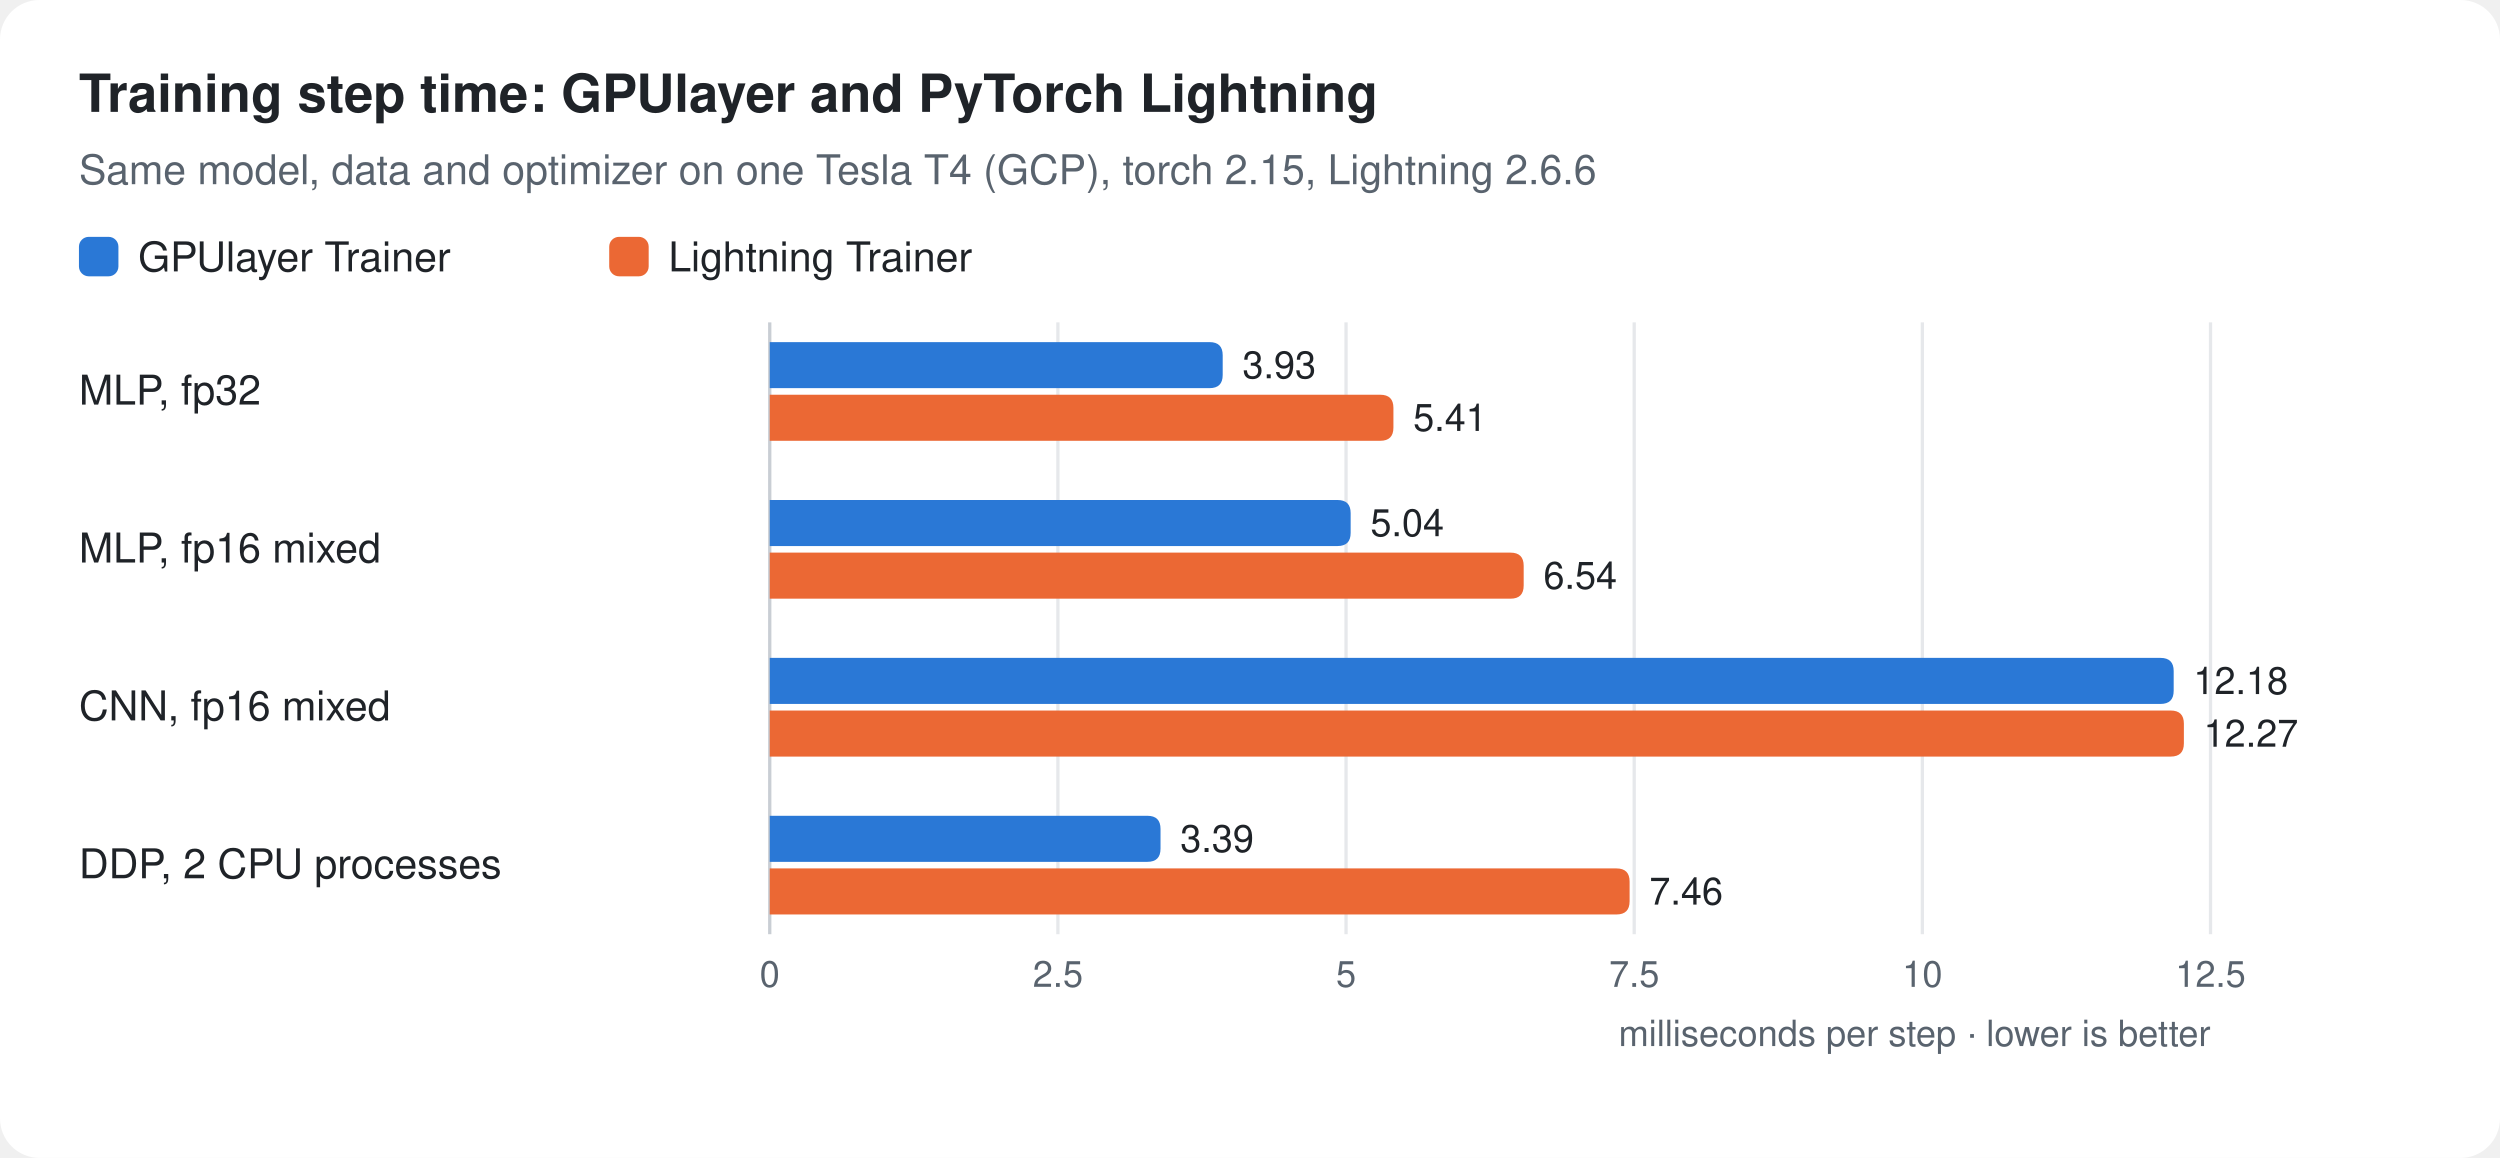
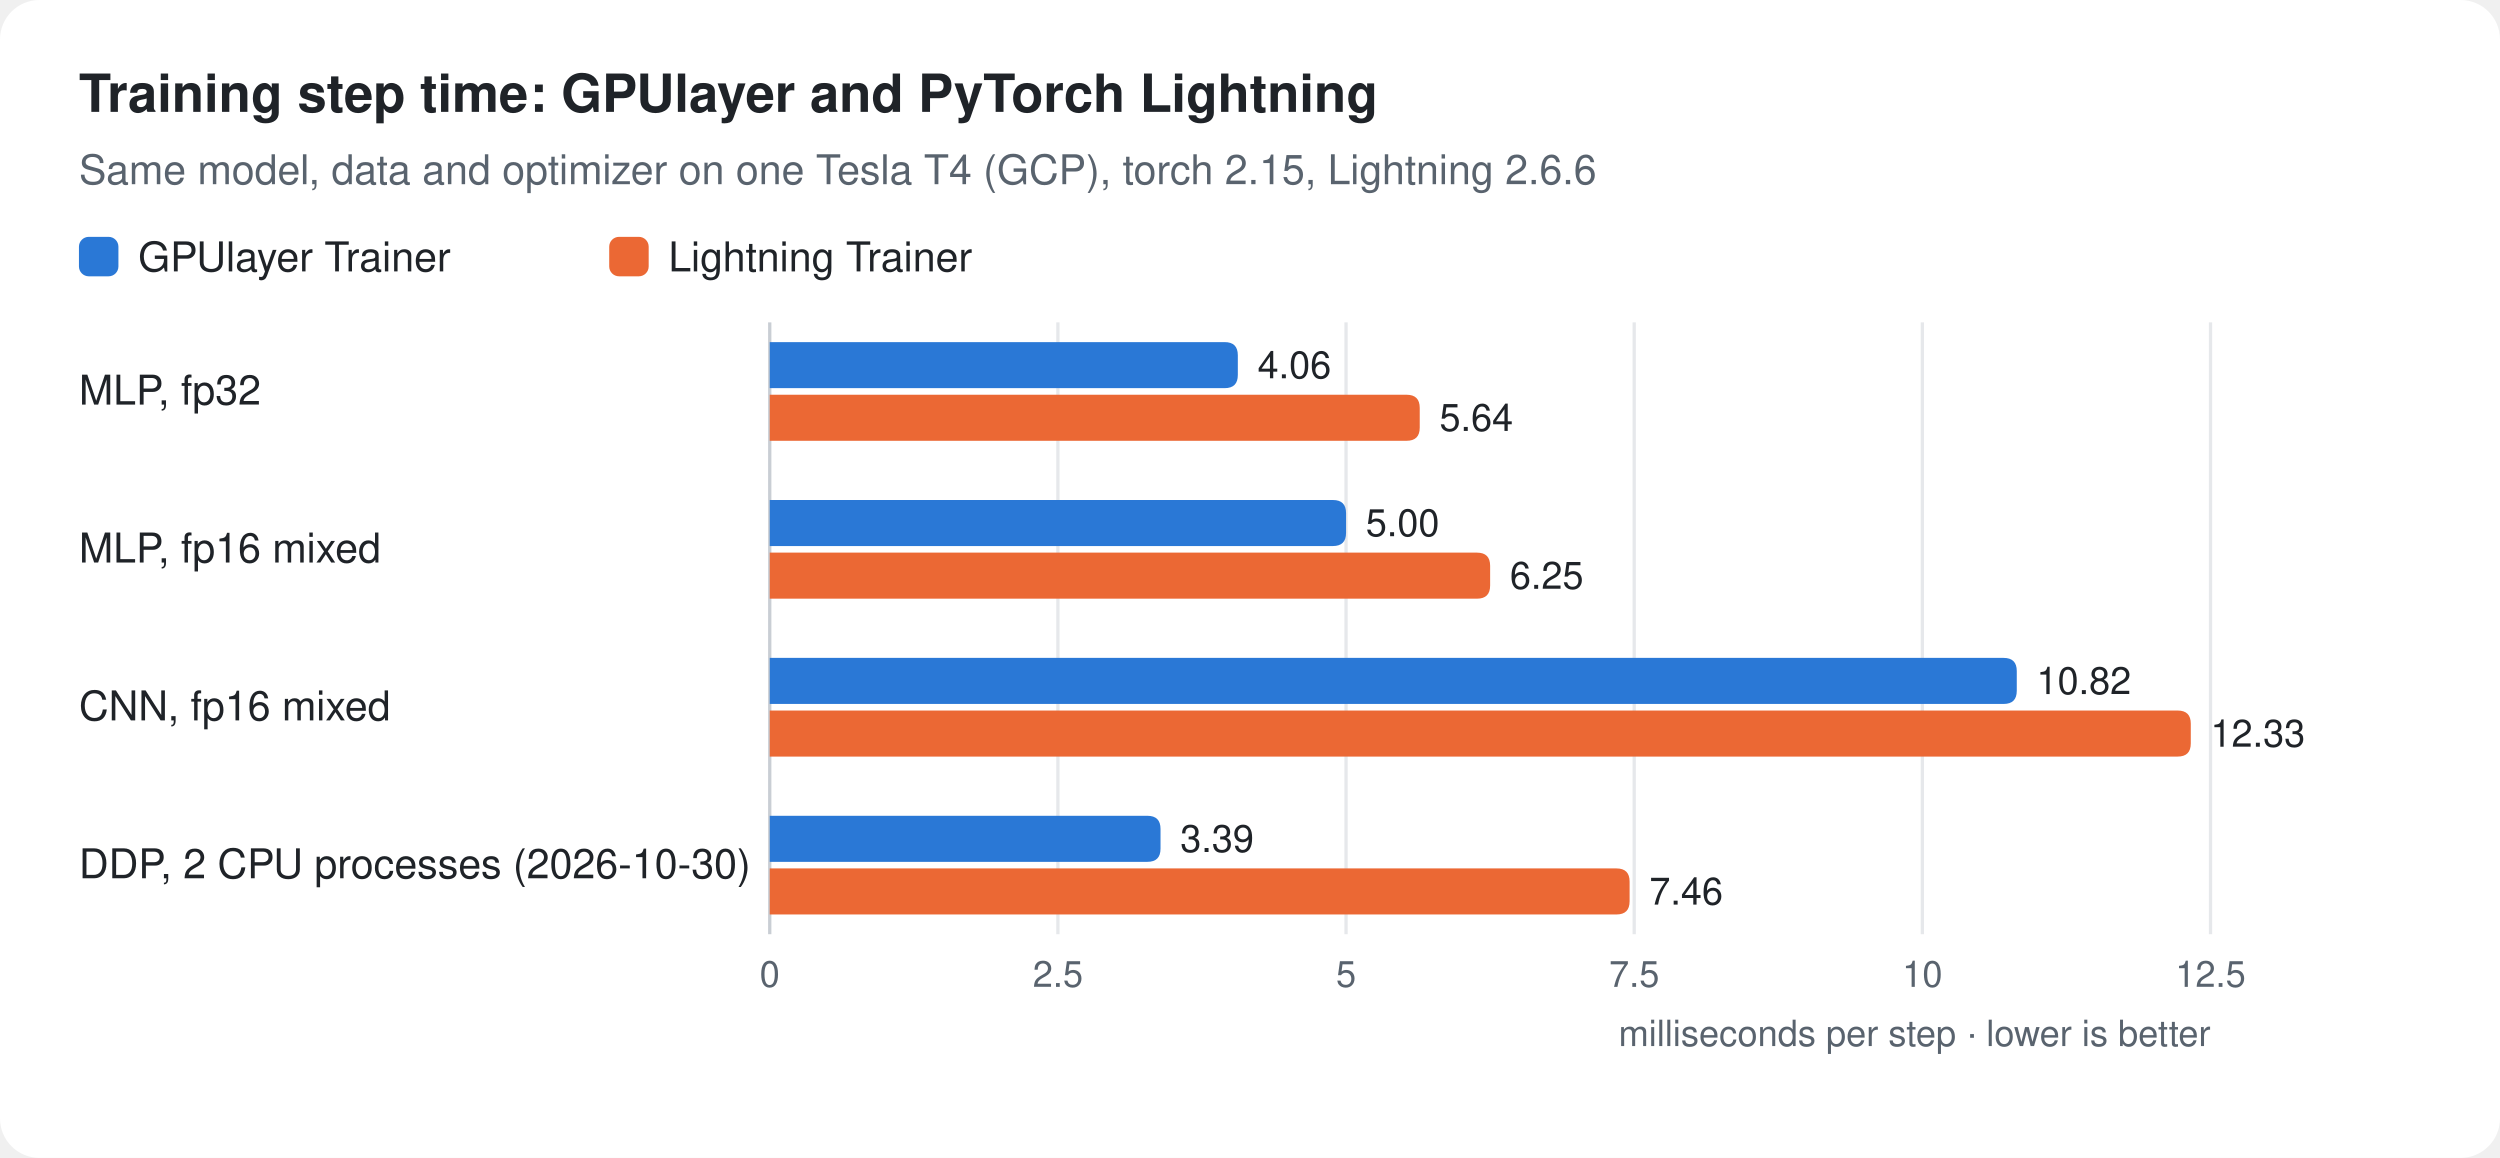
<svg xmlns="http://www.w3.org/2000/svg" viewBox="0 0 760 352" width="760" height="352" role="img" aria-label="Training step time: GPUlayer and PyTorch Lightning: Same model, data and optimizer on one Tesla T4 (GCP), torch 2.15, Lightning 2.6.6">
  <rect width="760" height="352" rx="12" fill="#ffffff" />
  <text x="24.0" y="34.0" font-family="-apple-system, 'Segoe UI', Helvetica, Arial, sans-serif" font-size="16" font-weight="600" fill="#1f2328" text-anchor="start">Training step time: GPUlayer and PyTorch Lightning</text>
  <text x="24.0" y="56.0" font-family="-apple-system, 'Segoe UI', Helvetica, Arial, sans-serif" font-size="12.5" font-weight="400" fill="#59636e" text-anchor="start">Same model, data and optimizer on one Tesla T4 (GCP), torch 2.15, Lightning 2.6.6</text>
  <rect x="24" y="72" width="12" height="12" rx="3" fill="#2a78d6" />
  <text x="42.0" y="82.5" font-family="-apple-system, 'Segoe UI', Helvetica, Arial, sans-serif" font-size="12.5" font-weight="400" fill="#1f2328" text-anchor="start">GPUlayer Trainer</text>
  <rect x="185.2" y="72" width="12" height="12" rx="3" fill="#eb6834" />
  <text x="203.2" y="82.5" font-family="-apple-system, 'Segoe UI', Helvetica, Arial, sans-serif" font-size="12.5" font-weight="400" fill="#1f2328" text-anchor="start">Lightning Trainer</text>
  <line x1="234.0" y1="98" x2="234.0" y2="284" stroke="#c9ced4" stroke-width="1" />
  <text x="234.0" y="300.0" font-family="-apple-system, 'Segoe UI', Helvetica, Arial, sans-serif" font-size="11" font-weight="400" fill="#59636e" text-anchor="middle">0</text>
  <line x1="321.6" y1="98" x2="321.6" y2="284" stroke="#e6e8eb" stroke-width="1" />
  <text x="321.6" y="300.0" font-family="-apple-system, 'Segoe UI', Helvetica, Arial, sans-serif" font-size="11" font-weight="400" fill="#59636e" text-anchor="middle">2.5</text>
  <line x1="409.2" y1="98" x2="409.2" y2="284" stroke="#e6e8eb" stroke-width="1" />
  <text x="409.2" y="300.0" font-family="-apple-system, 'Segoe UI', Helvetica, Arial, sans-serif" font-size="11" font-weight="400" fill="#59636e" text-anchor="middle">5</text>
  <line x1="496.8" y1="98" x2="496.8" y2="284" stroke="#e6e8eb" stroke-width="1" />
  <text x="496.8" y="300.0" font-family="-apple-system, 'Segoe UI', Helvetica, Arial, sans-serif" font-size="11" font-weight="400" fill="#59636e" text-anchor="middle">7.5</text>
  <line x1="584.4" y1="98" x2="584.4" y2="284" stroke="#e6e8eb" stroke-width="1" />
  <text x="584.4" y="300.0" font-family="-apple-system, 'Segoe UI', Helvetica, Arial, sans-serif" font-size="11" font-weight="400" fill="#59636e" text-anchor="middle">10</text>
  <line x1="672.0" y1="98" x2="672.0" y2="284" stroke="#e6e8eb" stroke-width="1" />
  <text x="672.0" y="300.0" font-family="-apple-system, 'Segoe UI', Helvetica, Arial, sans-serif" font-size="11" font-weight="400" fill="#59636e" text-anchor="middle">12.5</text>
  <text x="672.0" y="318.0" font-family="-apple-system, 'Segoe UI', Helvetica, Arial, sans-serif" font-size="11" font-weight="400" fill="#59636e" text-anchor="end">milliseconds per step · lower is better</text>
  <text x="24.0" y="123.0" font-family="-apple-system, 'Segoe UI', Helvetica, Arial, sans-serif" font-size="12.5" font-weight="400" fill="#1f2328" text-anchor="start">MLP, fp32</text>
-   <path d="M234.0 104.0H367.7Q371.7 104.0 371.7 108.0V114.0Q371.7 118.0 367.7 118.0H234.0Z" fill="#2a78d6" />
-   <text x="377.7" y="115.0" font-family="-apple-system, 'Segoe UI', Helvetica, Arial, sans-serif" font-size="11.5" font-weight="400" fill="#1f2328" text-anchor="start">3.93</text>
-   <path d="M234.0 120.0H419.6Q423.6 120.0 423.6 124.0V130.0Q423.6 134.0 419.6 134.0H234.0Z" fill="#eb6834" />
-   <text x="429.6" y="131.0" font-family="-apple-system, 'Segoe UI', Helvetica, Arial, sans-serif" font-size="11.5" font-weight="400" fill="#1f2328" text-anchor="start">5.41</text>
+   <path d="M234.0 104.0H372.3Q376.3 104.0 376.3 108.0V114.0Q376.3 118.0 372.3 118.0H234.0Z" fill="#2a78d6" />
+   <text x="382.3" y="115.0" font-family="-apple-system, 'Segoe UI', Helvetica, Arial, sans-serif" font-size="11.5" font-weight="400" fill="#1f2328" text-anchor="start">4.06</text>
+   <path d="M234.0 120.0H427.6Q431.6 120.0 431.6 124.0V130.0Q431.6 134.0 427.6 134.0H234.0Z" fill="#eb6834" />
+   <text x="437.6" y="131.0" font-family="-apple-system, 'Segoe UI', Helvetica, Arial, sans-serif" font-size="11.5" font-weight="400" fill="#1f2328" text-anchor="start">5.64</text>
  <text x="24.0" y="171.0" font-family="-apple-system, 'Segoe UI', Helvetica, Arial, sans-serif" font-size="12.5" font-weight="400" fill="#1f2328" text-anchor="start">MLP, fp16 mixed</text>
-   <path d="M234.0 152.0H406.6Q410.6 152.0 410.6 156.0V162.0Q410.6 166.0 406.6 166.0H234.0Z" fill="#2a78d6" />
-   <text x="416.6" y="163.0" font-family="-apple-system, 'Segoe UI', Helvetica, Arial, sans-serif" font-size="11.5" font-weight="400" fill="#1f2328" text-anchor="start">5.04</text>
-   <path d="M234.0 168.0H459.2Q463.2 168.0 463.2 172.0V178.0Q463.2 182.0 459.2 182.0H234.0Z" fill="#eb6834" />
-   <text x="469.2" y="179.0" font-family="-apple-system, 'Segoe UI', Helvetica, Arial, sans-serif" font-size="11.5" font-weight="400" fill="#1f2328" text-anchor="start">6.54</text>
+   <path d="M234.0 152.0H405.2Q409.2 152.0 409.2 156.0V162.0Q409.2 166.0 405.2 166.0H234.0Z" fill="#2a78d6" />
+   <text x="415.2" y="163.0" font-family="-apple-system, 'Segoe UI', Helvetica, Arial, sans-serif" font-size="11.5" font-weight="400" fill="#1f2328" text-anchor="start">5.00</text>
+   <path d="M234.0 168.0H449.0Q453.0 168.0 453.0 172.0V178.0Q453.0 182.0 449.0 182.0H234.0Z" fill="#eb6834" />
+   <text x="459.0" y="179.0" font-family="-apple-system, 'Segoe UI', Helvetica, Arial, sans-serif" font-size="11.5" font-weight="400" fill="#1f2328" text-anchor="start">6.25</text>
  <text x="24.0" y="219.0" font-family="-apple-system, 'Segoe UI', Helvetica, Arial, sans-serif" font-size="12.5" font-weight="400" fill="#1f2328" text-anchor="start">CNN, fp16 mixed</text>
-   <path d="M234.0 200.0H656.8Q660.8 200.0 660.8 204.0V210.0Q660.8 214.0 656.8 214.0H234.0Z" fill="#2a78d6" />
-   <text x="666.8" y="211.0" font-family="-apple-system, 'Segoe UI', Helvetica, Arial, sans-serif" font-size="11.5" font-weight="400" fill="#1f2328" text-anchor="start">12.18</text>
-   <path d="M234.0 216.0H659.9Q663.9 216.0 663.9 220.0V226.0Q663.9 230.0 659.9 230.0H234.0Z" fill="#eb6834" />
-   <text x="669.9" y="227.0" font-family="-apple-system, 'Segoe UI', Helvetica, Arial, sans-serif" font-size="11.5" font-weight="400" fill="#1f2328" text-anchor="start">12.27</text>
-   <text x="24.0" y="267.0" font-family="-apple-system, 'Segoe UI', Helvetica, Arial, sans-serif" font-size="12.5" font-weight="400" fill="#1f2328" text-anchor="start">DDP, 2 CPU processes</text>
+   <path d="M234.0 200.0H609.1Q613.1 200.0 613.1 204.0V210.0Q613.1 214.0 609.1 214.0H234.0Z" fill="#2a78d6" />
+   <text x="619.1" y="211.0" font-family="-apple-system, 'Segoe UI', Helvetica, Arial, sans-serif" font-size="11.5" font-weight="400" fill="#1f2328" text-anchor="start">10.82</text>
+   <path d="M234.0 216.0H662.0Q666.0 216.0 666.0 220.0V226.0Q666.0 230.0 662.0 230.0H234.0Z" fill="#eb6834" />
+   <text x="672.0" y="227.0" font-family="-apple-system, 'Segoe UI', Helvetica, Arial, sans-serif" font-size="11.5" font-weight="400" fill="#1f2328" text-anchor="start">12.33</text>
+   <text x="24.0" y="267.0" font-family="-apple-system, 'Segoe UI', Helvetica, Arial, sans-serif" font-size="12.5" font-weight="400" fill="#1f2328" text-anchor="start">DDP, 2 CPU processes (2026-10-30)</text>
  <path d="M234.0 248.0H348.8Q352.8 248.0 352.8 252.0V258.0Q352.8 262.0 348.8 262.0H234.0Z" fill="#2a78d6" />
  <text x="358.8" y="259.0" font-family="-apple-system, 'Segoe UI', Helvetica, Arial, sans-serif" font-size="11.5" font-weight="400" fill="#1f2328" text-anchor="start">3.39</text>
  <path d="M234.0 264.0H491.4Q495.4 264.0 495.4 268.0V274.0Q495.4 278.0 491.4 278.0H234.0Z" fill="#eb6834" />
  <text x="501.4" y="275.0" font-family="-apple-system, 'Segoe UI', Helvetica, Arial, sans-serif" font-size="11.5" font-weight="400" fill="#1f2328" text-anchor="start">7.46</text>
</svg>
